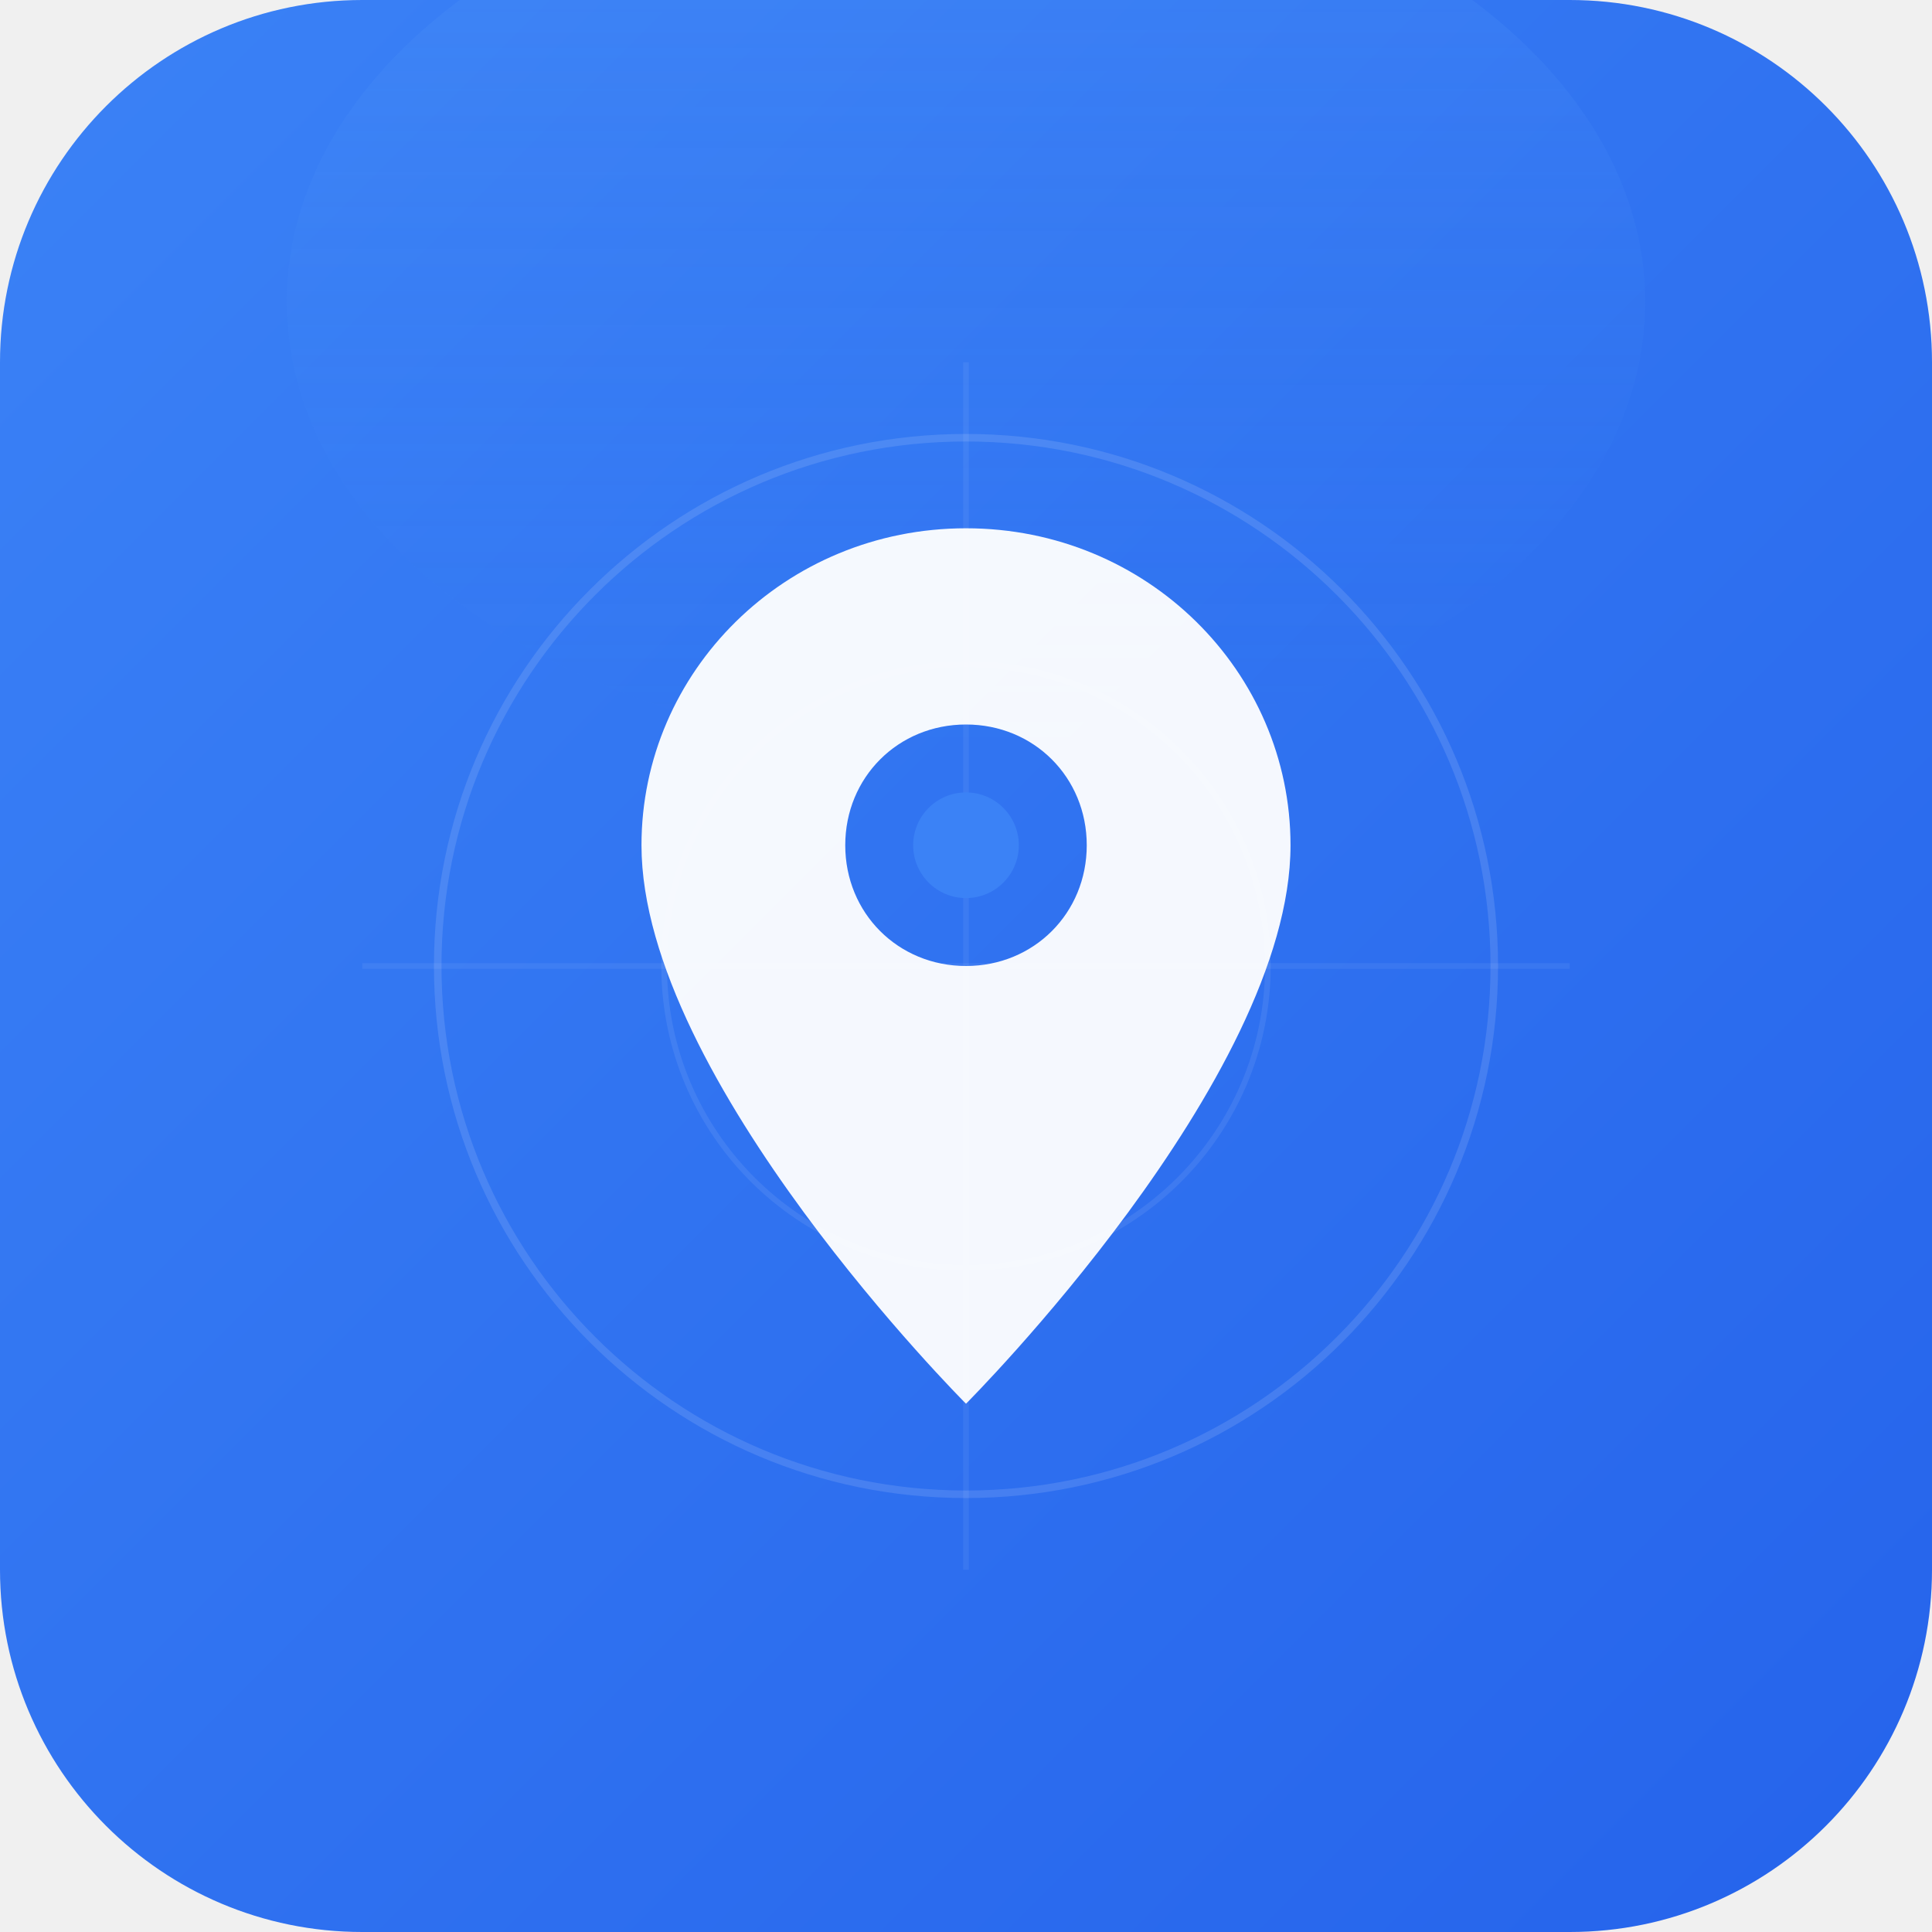
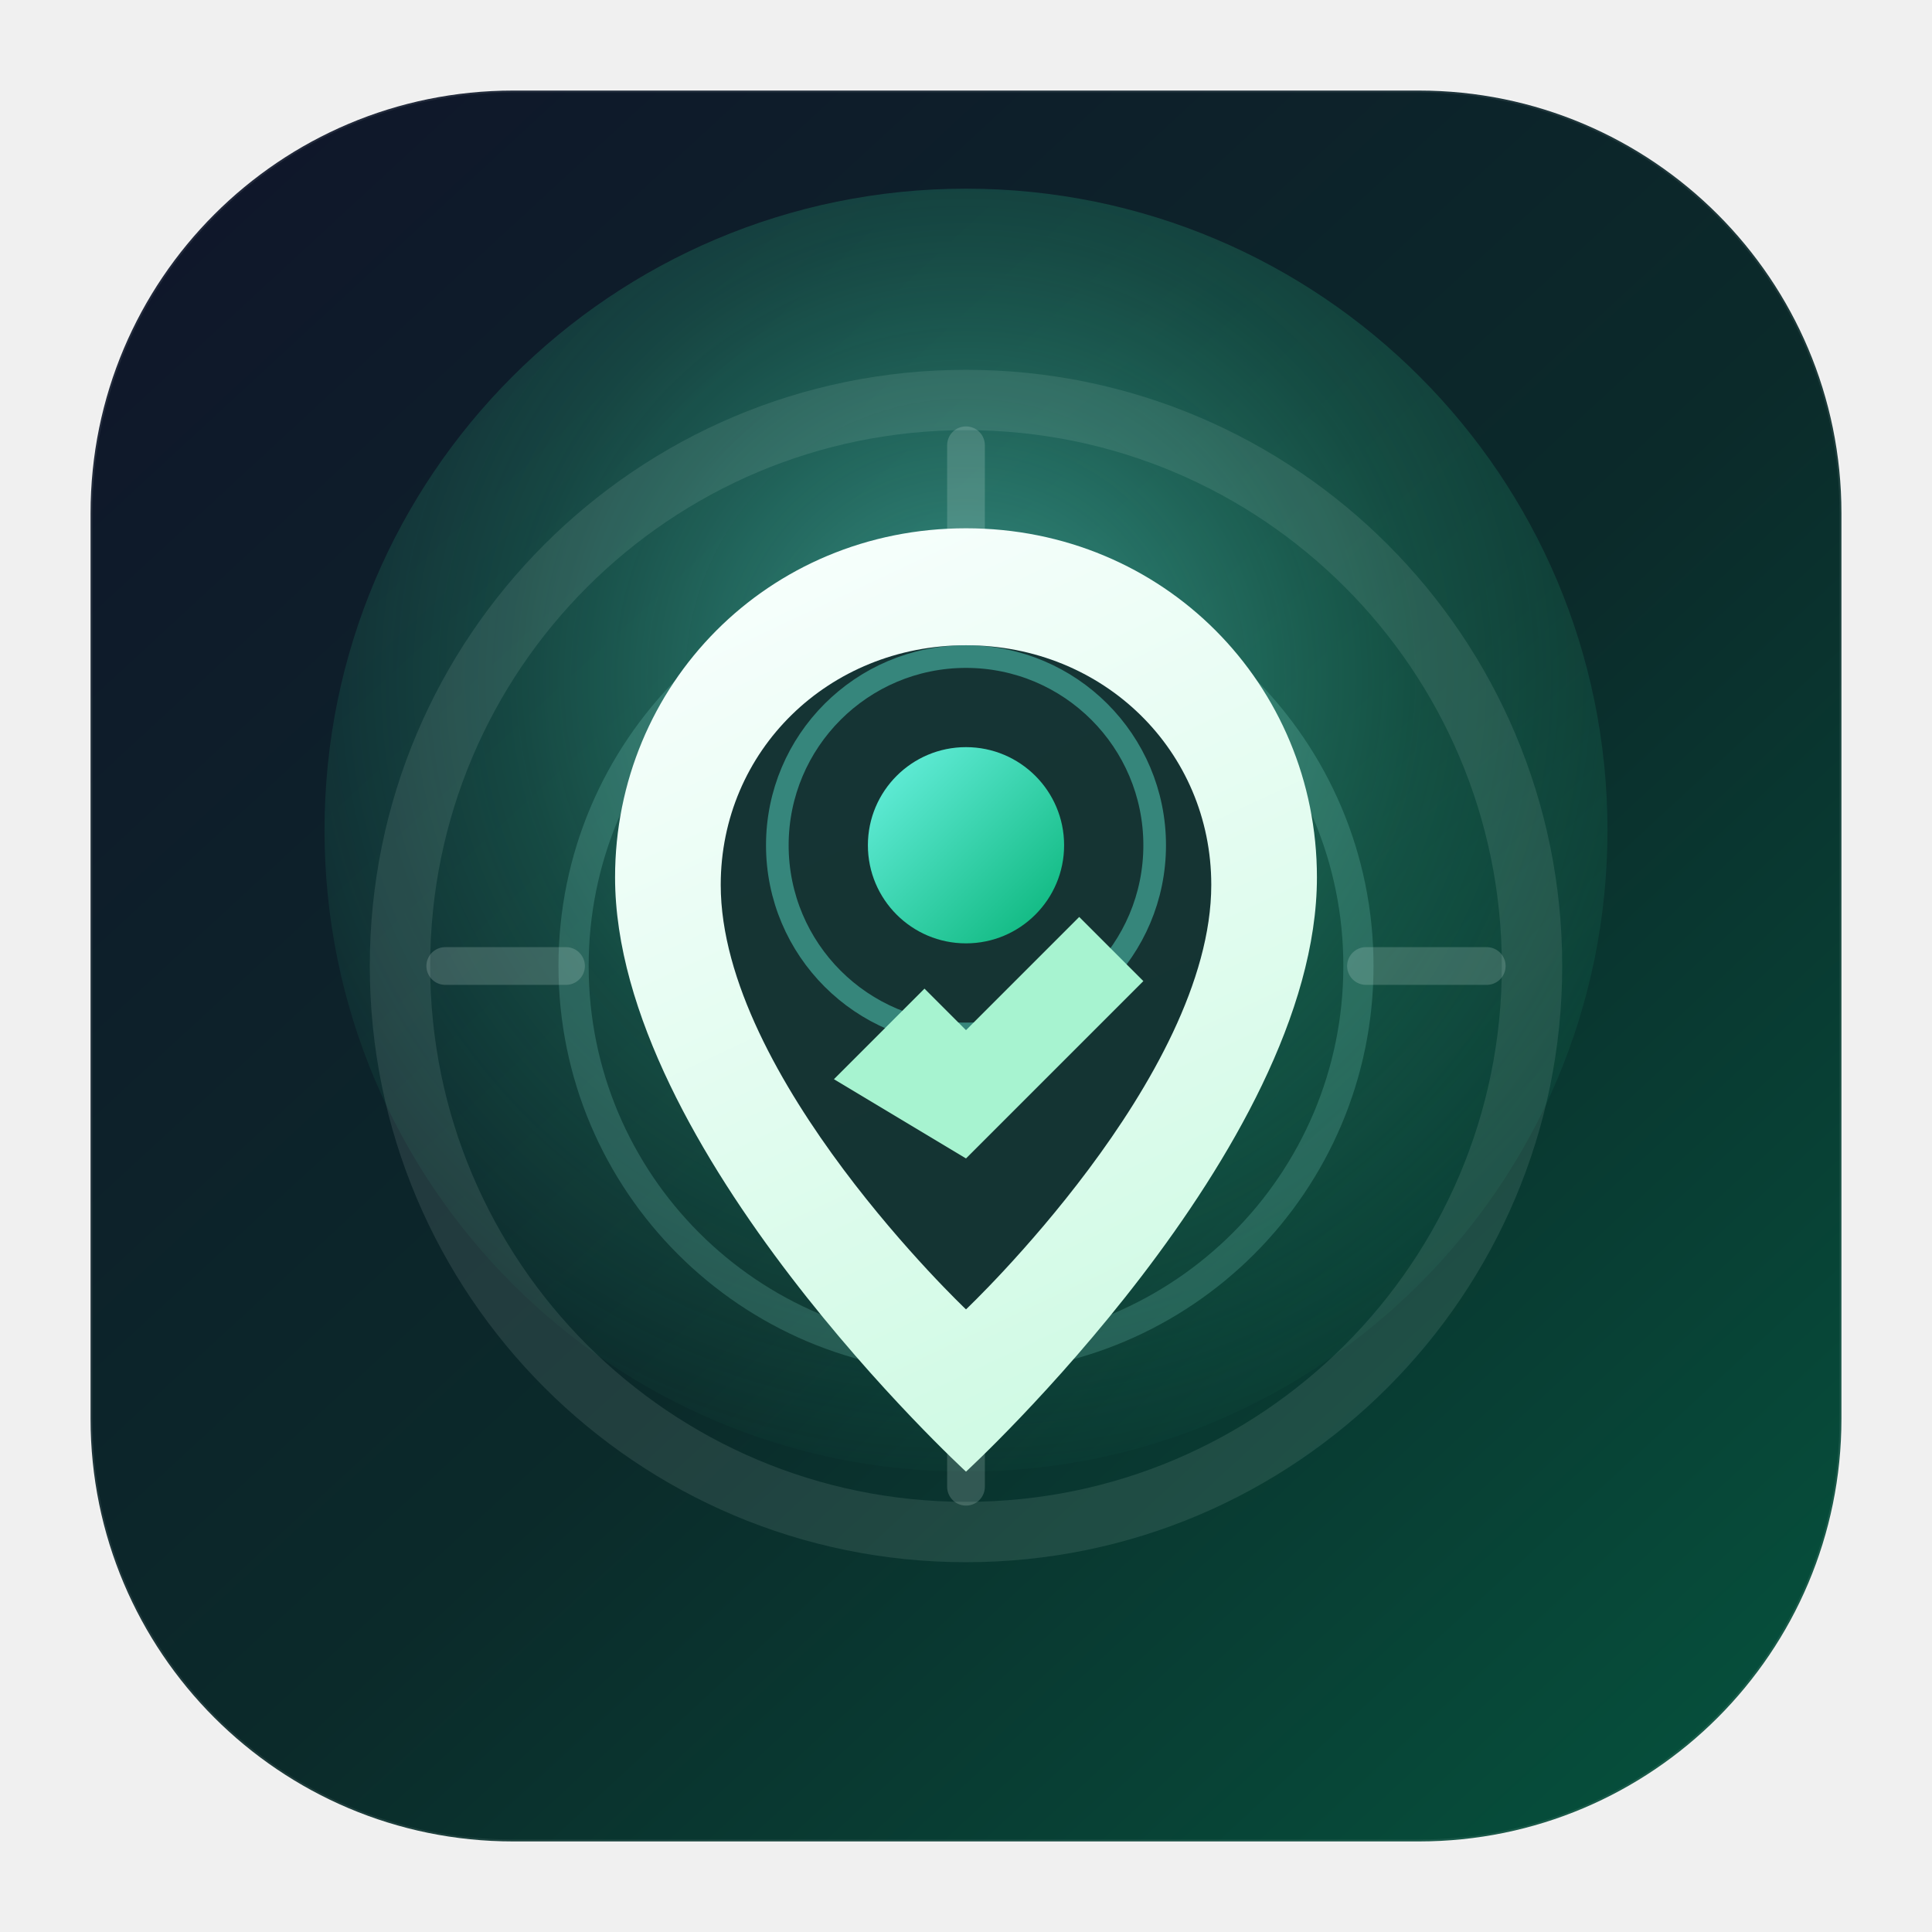
<svg xmlns="http://www.w3.org/2000/svg" viewBox="0 0 512 512" fill="none">
  <defs>
-     <linearGradient id="bg" x1="0" y1="0" x2="1" y2="1">
-       <stop offset="0%" stop-color="#3B82F6" />
-       <stop offset="100%" stop-color="#2563EB" />
+     <linearGradient id="bg" x1="64" y1="48" x2="448" y2="464" gradientUnits="userSpaceOnUse">
+       <stop offset="0%" stop-color="#0F172A" />
+       <stop offset="55%" stop-color="#0B2A2A" />
+       <stop offset="100%" stop-color="#064E3B" />
    </linearGradient>
-     <linearGradient id="glow" x1="0.5" y1="0" x2="0.5" y2="1">
-       <stop offset="0%" stop-color="#60A5FA" stop-opacity="0.6" />
-       <stop offset="100%" stop-color="#3B82F6" stop-opacity="0" />
+     <radialGradient id="glow" cx="0" cy="0" r="1" gradientUnits="userSpaceOnUse" gradientTransform="translate(256 180) rotate(90) scale(220)">
+       <stop offset="0%" stop-color="#5EEAD4" stop-opacity="0.55" />
+       <stop offset="55%" stop-color="#34D399" stop-opacity="0.22" />
+       <stop offset="100%" stop-color="#34D399" stop-opacity="0" />
+     </radialGradient>
+     <linearGradient id="pin" x1="205" y1="140" x2="307" y2="357" gradientUnits="userSpaceOnUse">
+       <stop offset="0%" stop-color="#F8FFFD" />
+       <stop offset="100%" stop-color="#D1FAE5" />
+     </linearGradient>
+     <linearGradient id="core" x1="236" y1="206" x2="276" y2="246" gradientUnits="userSpaceOnUse">
+       <stop offset="0%" stop-color="#5EEAD4" />
+       <stop offset="100%" stop-color="#10B981" />
    </linearGradient>
  </defs>
-   <rect width="512" height="512" rx="96" fill="url(#bg)" />
-   <ellipse cx="256" cy="80" rx="180" ry="120" fill="url(#glow)" opacity="0.3" />
-   <circle cx="256" cy="256" r="140" stroke="white" stroke-opacity="0.12" stroke-width="2" fill="none" />
-   <circle cx="256" cy="256" r="80" stroke="white" stroke-opacity="0.08" stroke-width="1.5" fill="none" />
-   <line x1="256" y1="96" x2="256" y2="416" stroke="white" stroke-opacity="0.06" stroke-width="1.5" />
-   <line x1="96" y1="256" x2="416" y2="256" stroke="white" stroke-opacity="0.06" stroke-width="1.5" />
-   <path d="M256 140c-48 0-86 38-86 84 0 62 86 148 86 148s86-86 86-148c0-46-38-84-86-84zm0 116c-18 0-32-14-32-32s14-32 32-32 32 14 32 32-14 32-32 32z" fill="white" opacity="0.95" />
-   <circle cx="256" cy="224" r="14" fill="#3B82F6" />
+   <rect x="24" y="24" width="464" height="464" rx="112" fill="url(#bg)" />
+   <rect x="24" y="24" width="464" height="464" rx="112" stroke="#FFFFFF" stroke-opacity="0.08" />
+   <circle cx="256" cy="220" r="170" fill="url(#glow)" />
+   <circle cx="256" cy="256" r="150" stroke="#ECFDF5" stroke-opacity="0.10" stroke-width="16" />
+   <circle cx="256" cy="256" r="104" stroke="#99F6E4" stroke-opacity="0.18" stroke-width="8" />
+   <path d="M256 118V150" stroke="#ECFDF5" stroke-opacity="0.18" stroke-width="10" stroke-linecap="round" />
+   <path d="M256 362V394" stroke="#ECFDF5" stroke-opacity="0.18" stroke-width="10" stroke-linecap="round" />
+   <path d="M118 256H150" stroke="#ECFDF5" stroke-opacity="0.18" stroke-width="10" stroke-linecap="round" />
+   <path d="M362 256H394" stroke="#ECFDF5" stroke-opacity="0.18" stroke-width="10" stroke-linecap="round" />
+   <path d="M256 140C203.5 140 163 181.5 163 232.5C163 304.5 256 390 256 390C256 390 349 304.5 349 232.5C349 181.5 308.5 140 256 140Z" fill="url(#pin)" />
+   <path d="M256 171C219.5 171 191 199 191 234.5C191 285.5 256 347 256 347C256 347 321 285.5 321 234.5C321 199 292.5 171 256 171Z" fill="#0B2A2A" fill-opacity="0.95" />
+   <circle cx="256" cy="224" r="26" fill="url(#core)" />
+   <circle cx="256" cy="224" r="50" stroke="#5EEAD4" stroke-opacity="0.45" stroke-width="6" />
+   <path d="M221 286L245 262L256 273L286 243L303 260L256 307L221 286Z" fill="#A7F3D0" />
</svg>
